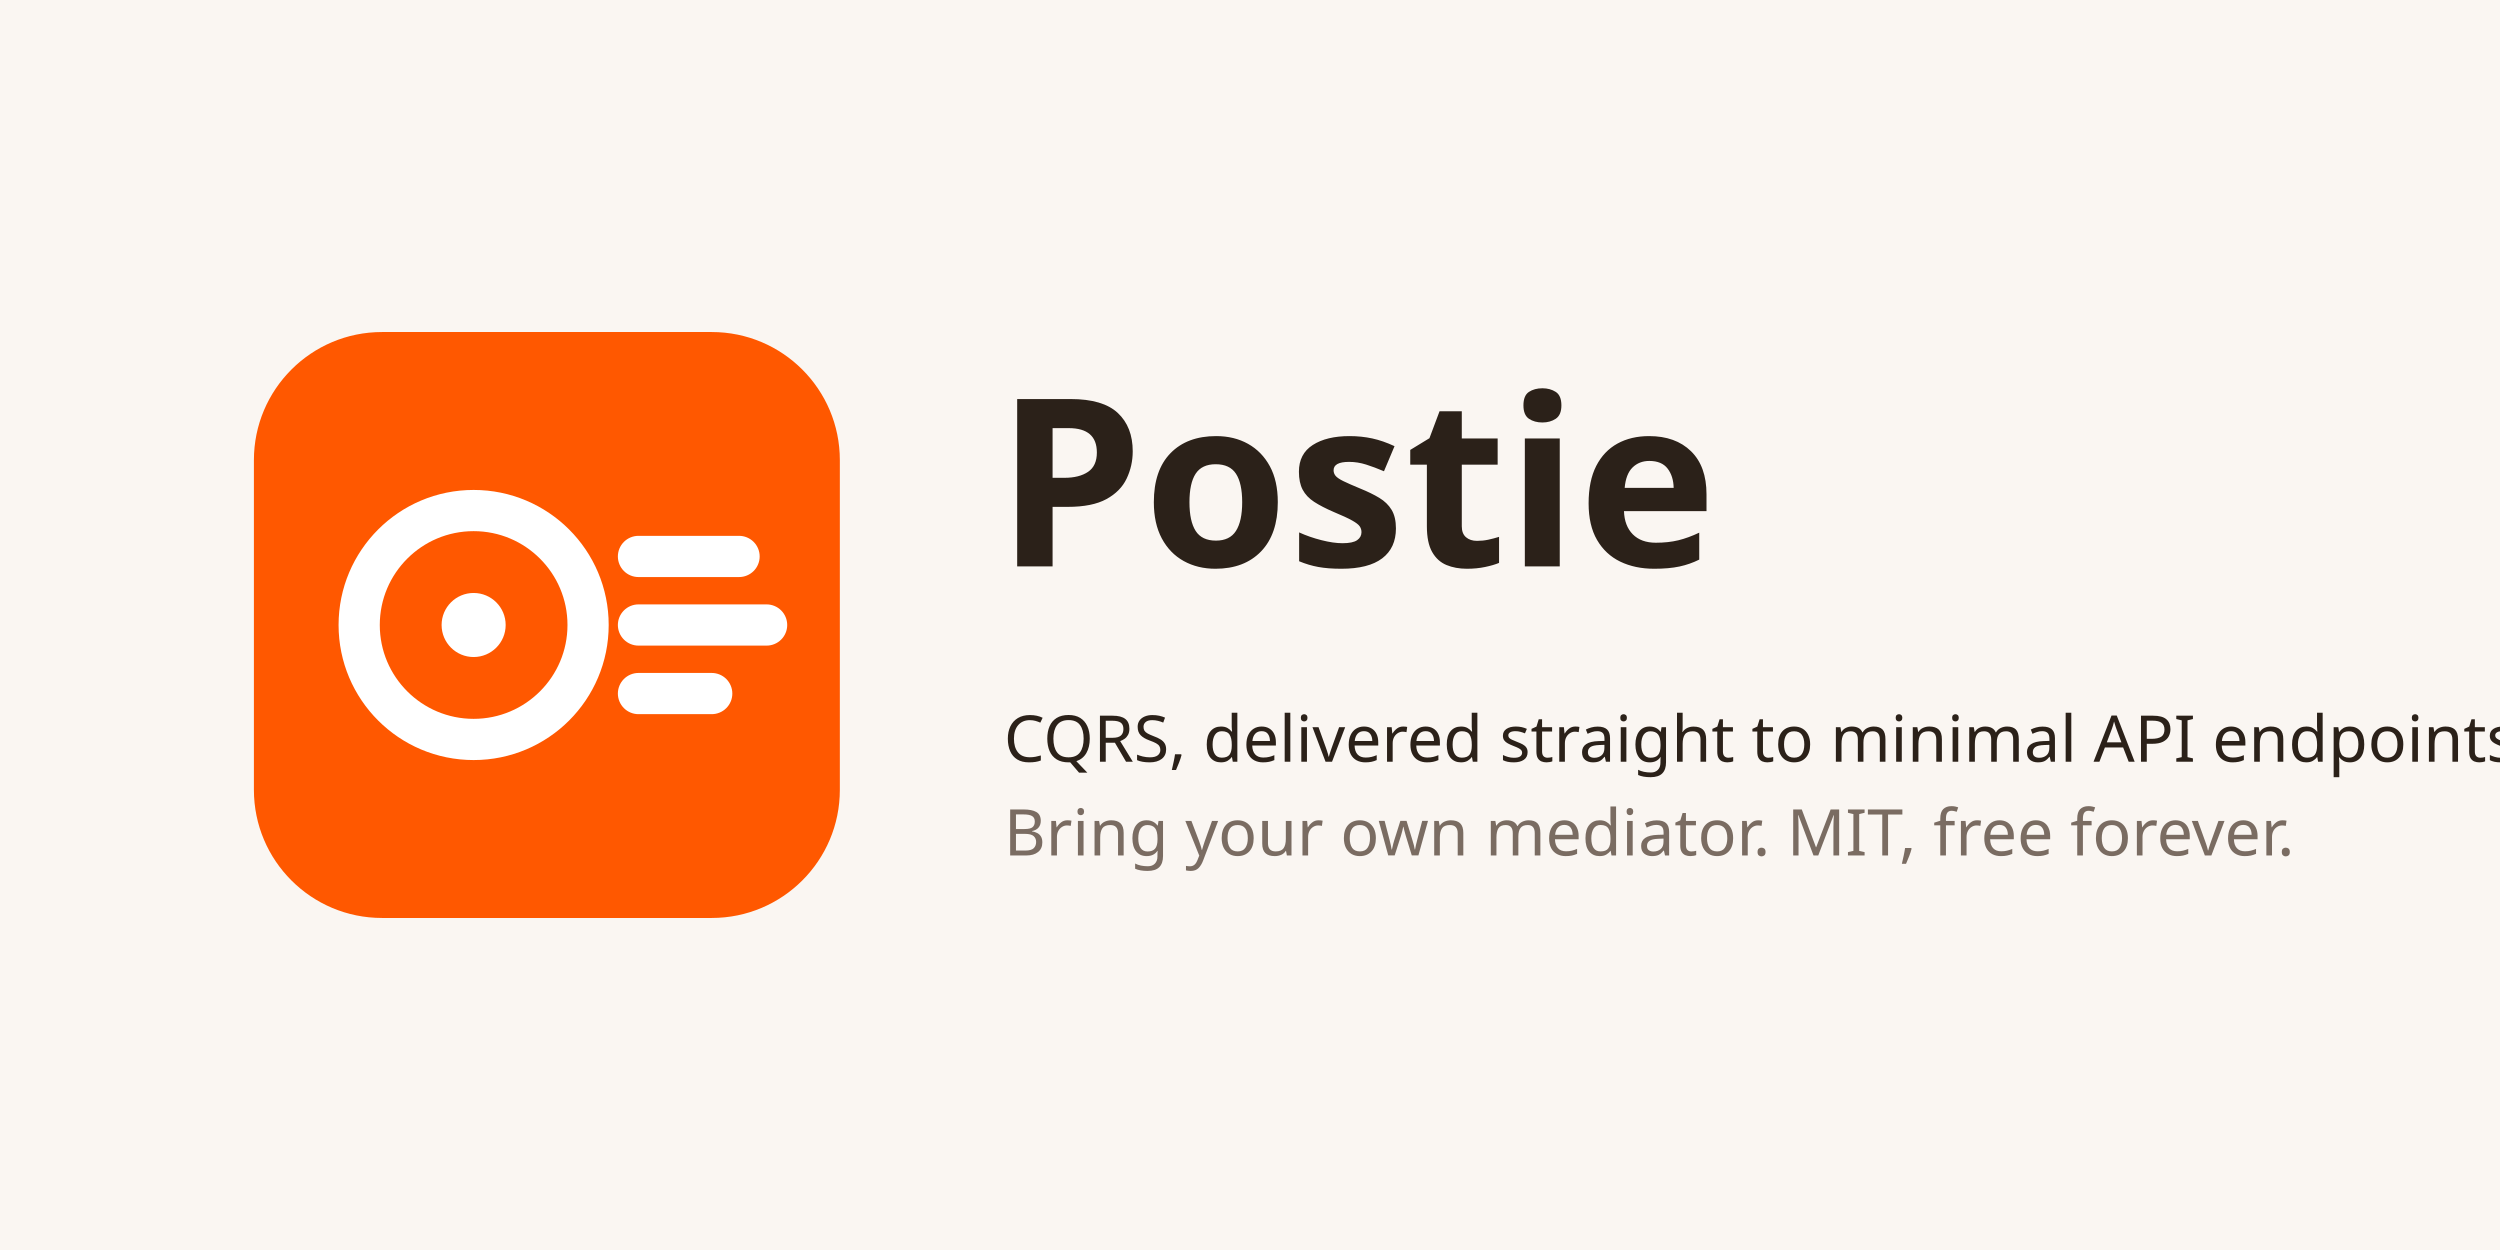
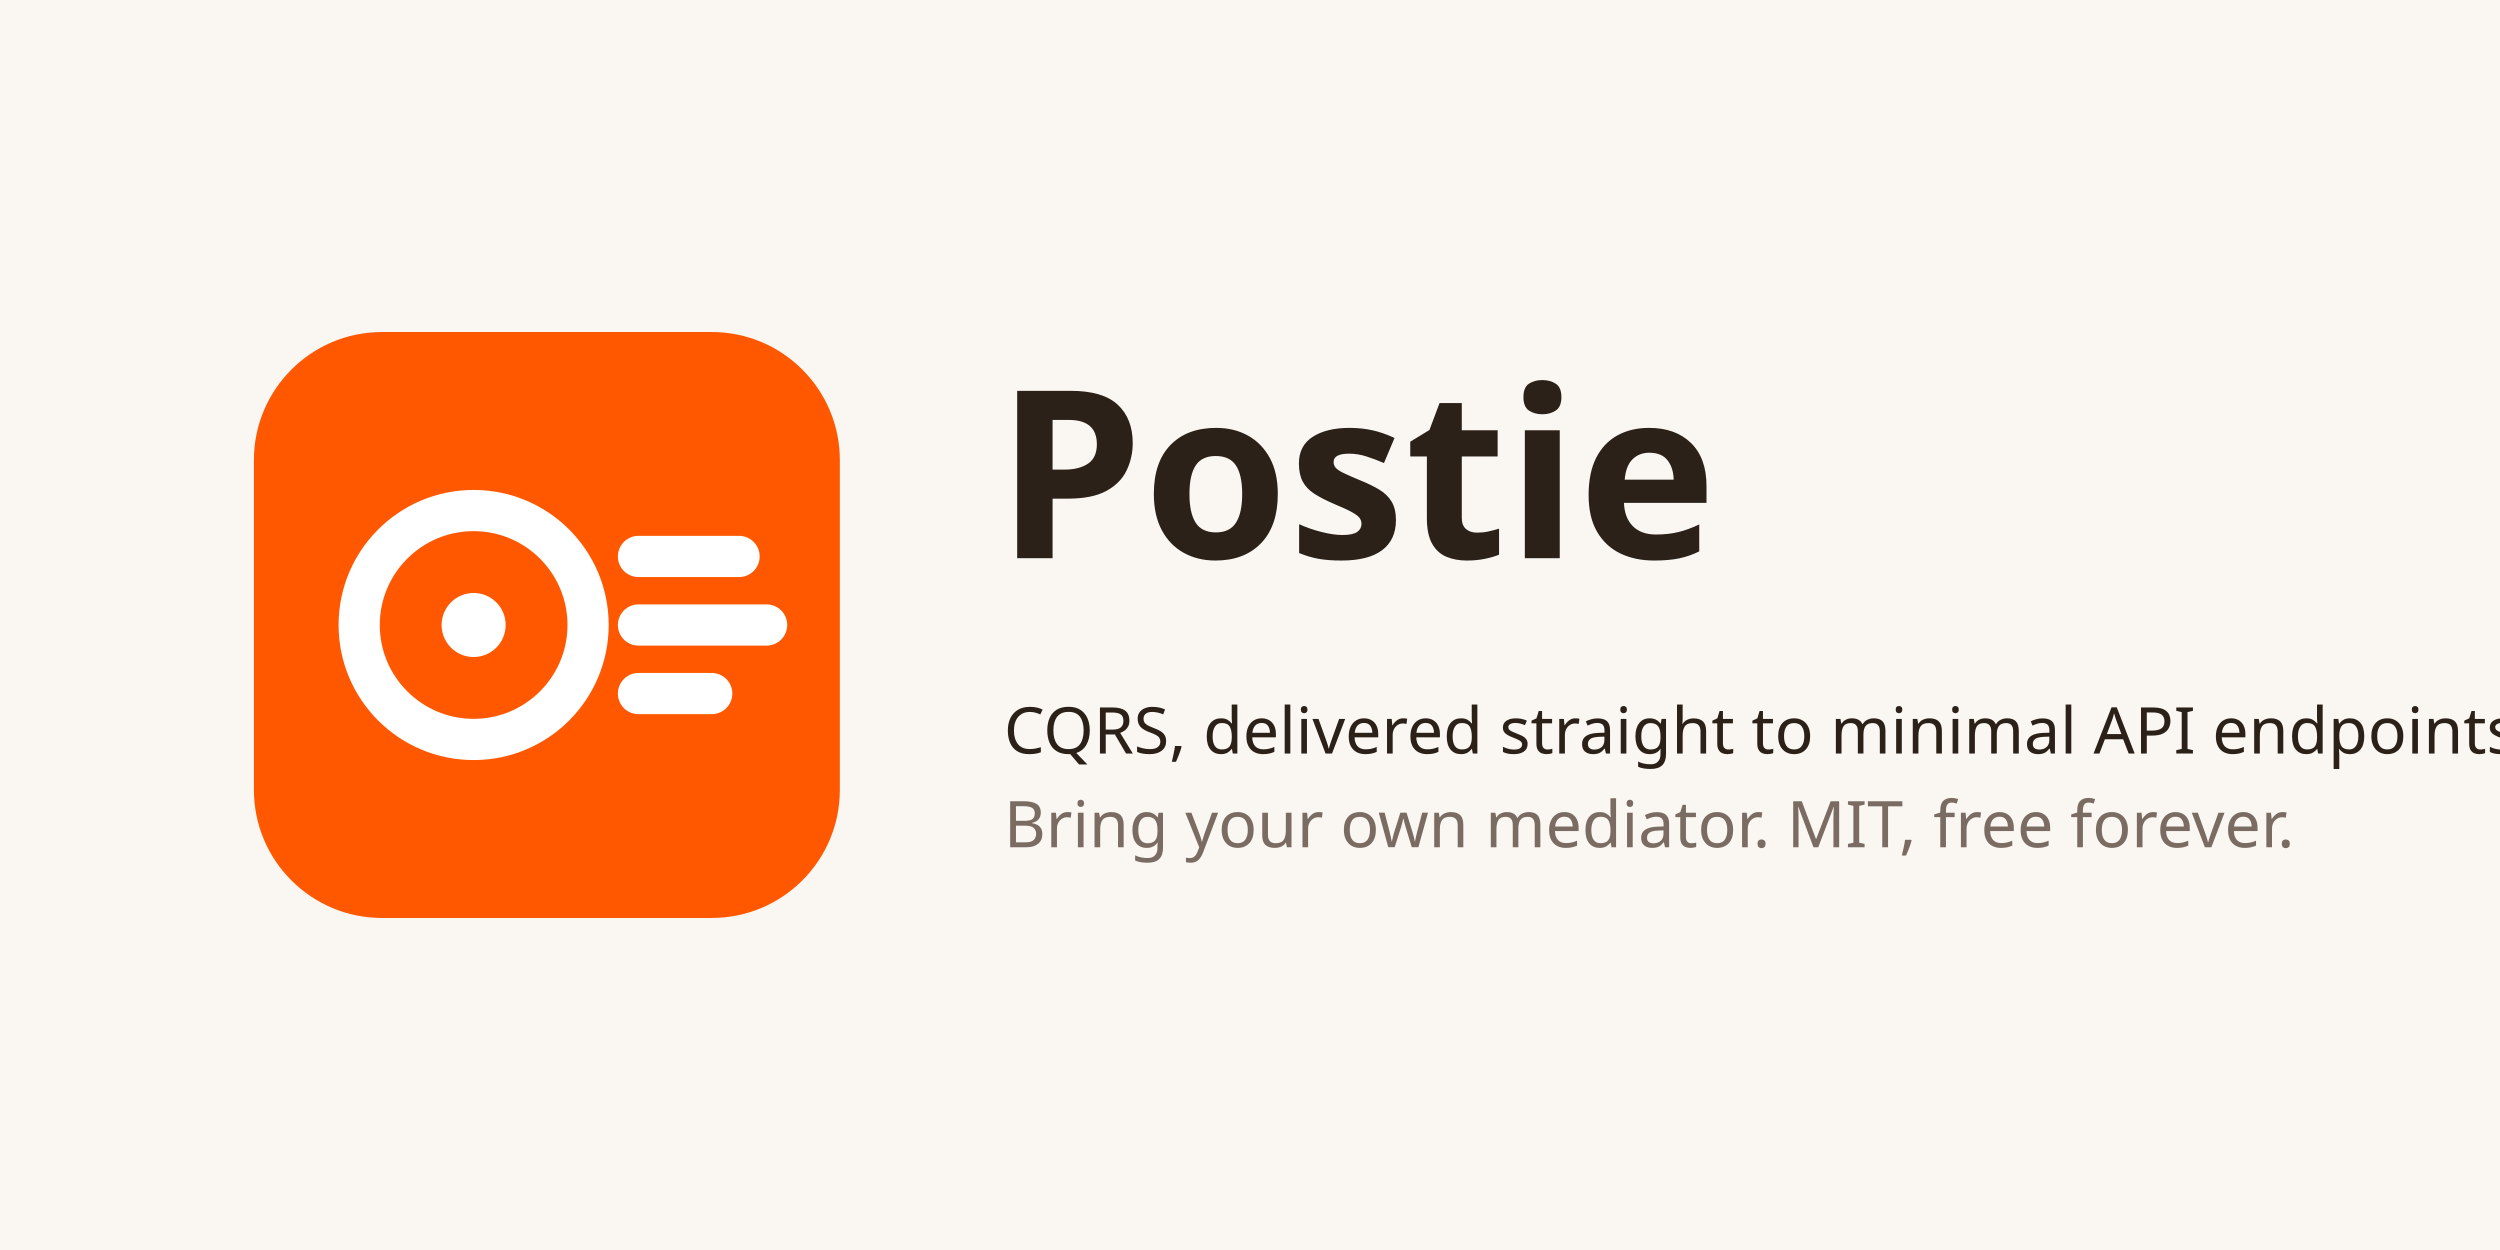
- <svg xmlns="http://www.w3.org/2000/svg" width="1280" height="640" viewBox="0 0 1280 640">
+ <svg xmlns="http://www.w3.org/2000/svg" width="1280" height="640" viewBox="0 0 1280 640" version="1.1" id="svg4">
+   <defs id="defs4" />
  <rect id="background" width="1280" height="640" fill="#FAF6F2" />
  <g id="icon-tile">
-     <rect x="130" y="170" width="300" height="300" rx="65.6" fill="#FF5800" />
-     <circle cx="242.5" cy="320" r="58.6" fill="none" stroke="#FFFFFF" stroke-width="21.1" />
-     <circle cx="242.5" cy="320" r="16.4" fill="#FFFFFF" />
-     <line x1="326.9" y1="284.9" x2="378.4" y2="284.9" stroke="#FFFFFF" stroke-width="21.1" stroke-linecap="round" />
-     <line x1="326.9" y1="320" x2="392.5" y2="320" stroke="#FFFFFF" stroke-width="21.1" stroke-linecap="round" />
-     <line x1="326.9" y1="355.1" x2="364.4" y2="355.1" stroke="#FFFFFF" stroke-width="21.1" stroke-linecap="round" />
+     <rect x="130" y="170" width="300" height="300" rx="65.6" fill="#FF5800" id="rect1" />
+     <circle cx="242.5" cy="320" r="58.6" fill="none" stroke="#FFFFFF" stroke-width="21.1" id="circle1" />
+     <circle cx="242.5" cy="320" r="16.4" fill="#FFFFFF" id="circle2" />
+     <line x1="326.9" y1="284.9" x2="378.4" y2="284.9" stroke="#FFFFFF" stroke-width="21.1" stroke-linecap="round" id="line2" />
+     <line x1="326.9" y1="320" x2="392.5" y2="320" stroke="#FFFFFF" stroke-width="21.1" stroke-linecap="round" id="line3" />
+     <line x1="326.9" y1="355.1" x2="364.4" y2="355.1" stroke="#FFFFFF" stroke-width="21.1" stroke-linecap="round" id="line4" />
  </g>
-   <g id="text" font-family="Outfit">
-     <text id="wordmark" x="510" y="290" font-size="120" font-weight="700" fill="#2B2119">Postie</text>
-     <text id="tagline-1" x="514" y="390" font-size="33" font-weight="500" fill="#2B2119">CQRS, delivered straight to minimal API endpoints.</text>
-     <text id="tagline-2" x="514" y="438" font-size="33" font-weight="500" fill="#7A6C62">Bring your own mediator. MIT, free forever.</text>
+   <g id="text" font-family="Outfit" transform="translate(0,-4.205)">
+     <text id="wordmark" x="510" y="290" font-size="120px" font-weight="700" fill="#2b2119">Postie</text>
+     <text id="tagline-1" x="514" y="390" font-size="33px" font-weight="500" fill="#2b2119">CQRS, delivered straight to minimal API endpoints.</text>
+     <text id="tagline-2" x="514" y="438" font-size="33px" font-weight="500" fill="#7a6c62">Bring your own mediator. MIT, free forever.</text>
  </g>
</svg>
